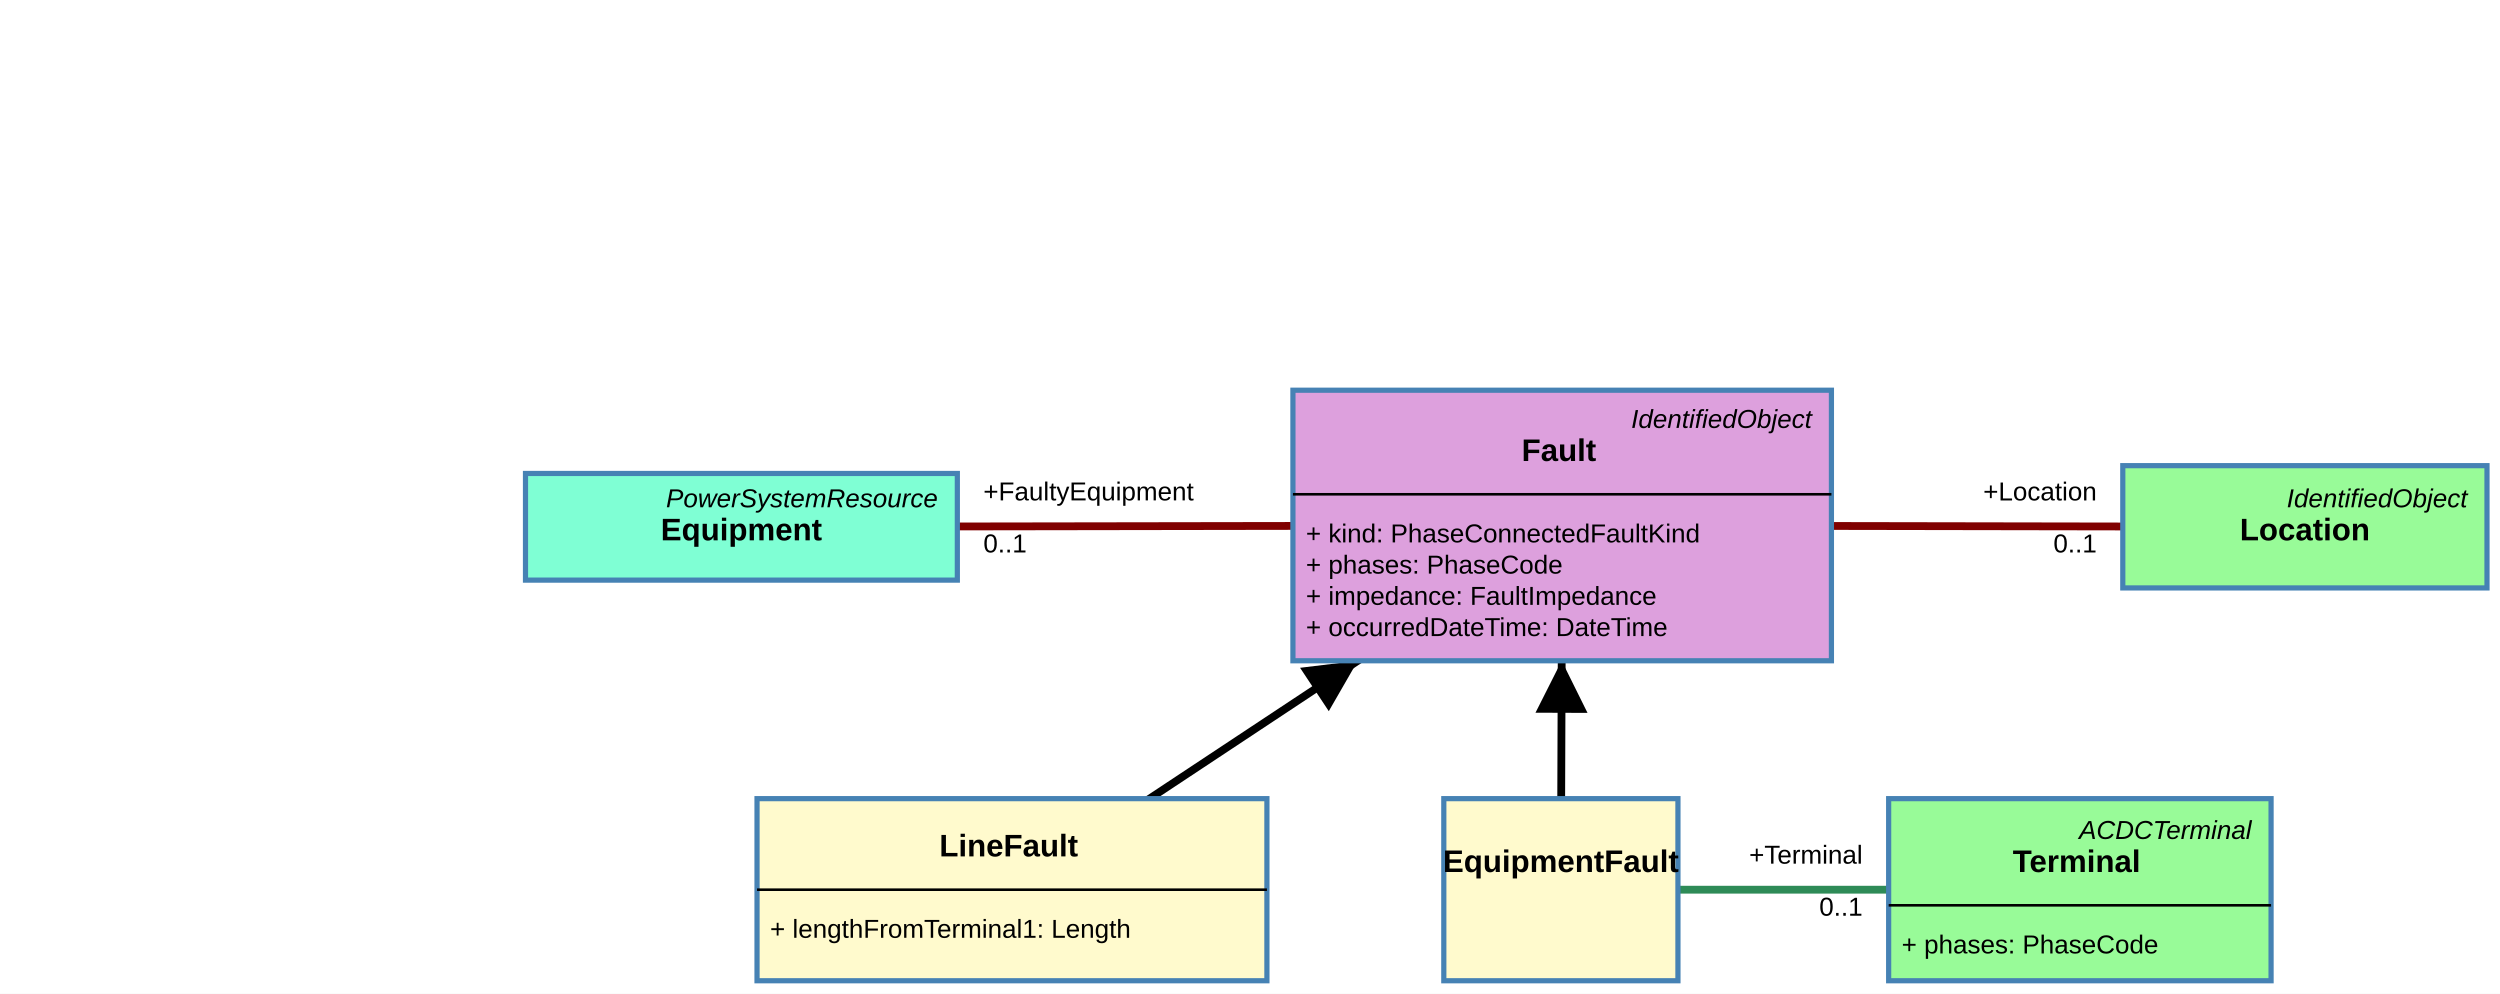
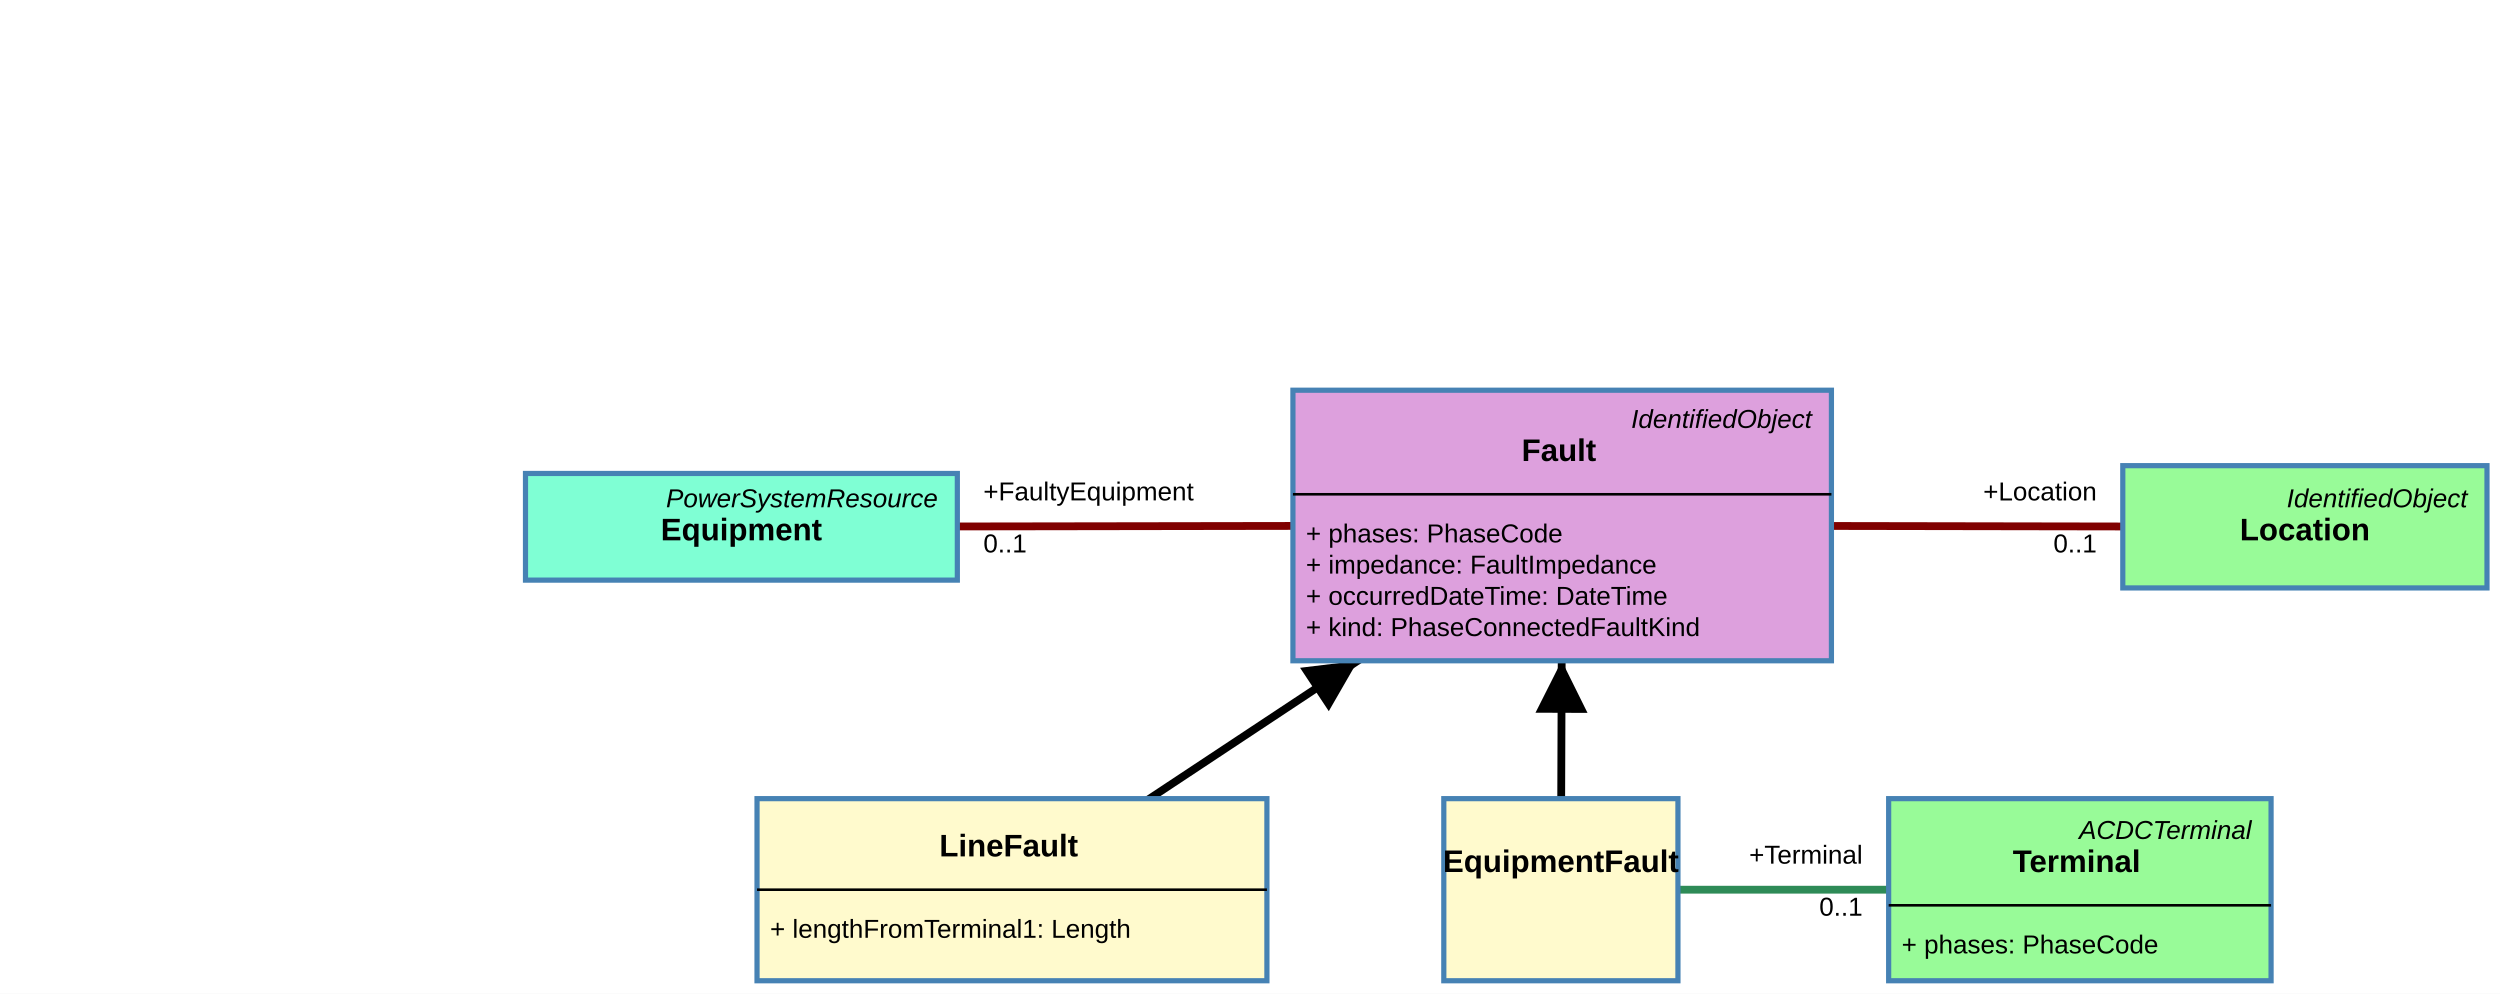
<svg xmlns="http://www.w3.org/2000/svg" width="961" height="382">
  <rect width="100%" height="100%" fill="white" />
  <g class="zoom-group">
    <defs>
      <marker id="arrowhead" viewBox="-0 -5 10 10" refX="5" refY="0" orient="auto" markerWidth="10" markerHeight="10" xoverflow="visible">
        <path d="M 0,-5 L 10 ,0 L 0,5" fill="black" style="stroke: none;" />
      </marker>
    </defs>
+     <line class="link" x1="600" y1="342" x2="799.5" y2="342" stroke="#2e8b57" stroke-width="3" />
+     <line class="link" x1="600" y1="342" x2="600.5" y2="202" stroke="#000000" stroke-width="3" marker-end="url(#arrowhead)" />
+     <line class="link" x1="389" y1="342" x2="600.5" y2="202" stroke="#000000" stroke-width="3" marker-end="url(#arrowhead)" />
    <line class="link" x1="600.5" y1="202" x2="285" y2="202.5" stroke="#800000" stroke-width="3" />
    <line class="link" x1="600.5" y1="202" x2="886" y2="202.5" stroke="#800000" stroke-width="3" />
-     <line class="link" x1="600" y1="342" x2="600.5" y2="202" stroke="#000000" stroke-width="3" marker-end="url(#arrowhead)" />
-     <line class="link" x1="600" y1="342" x2="799.5" y2="342" stroke="#2e8b57" stroke-width="3" />
-     <line class="link" x1="389" y1="342" x2="600.5" y2="202" stroke="#000000" stroke-width="3" marker-end="url(#arrowhead)" />
    <line class="arrow" x2="600.279" y2="264" x1="600" y1="342" stroke="#000000" stroke-width="2" marker-end="url(#arrowhead)" />
    <line class="arrow" x2="513.604" y2="259.52" x1="389" y1="342" stroke="#000000" stroke-width="2" marker-end="url(#arrowhead)" />
-     <g class="draggable" transform="translate(497, 150)">
-       <rect class="box" width="207" height="104" style="fill: #dda0dd; stroke: steelblue; stroke-width: 2px; cursor: move;" />
-       <text x="0" y="0" text-anchor="start" font-size="10px">
-         <tspan x="202" y="11" dy=".35em" text-anchor="end" style="font-family: Arial, sans-serif; font-weight: 400; font-style: italic; fill: black; font-size: 10px; pointer-events: none;">IdentifiedObject</tspan>
-         <tspan x="103.5" y="23" dy=".35em" text-anchor="middle" style="font-family: Arial, sans-serif; font-weight: 700; font-style: normal; fill: black; font-size: 12px; pointer-events: none;">Fault</tspan>
-         <tspan x="5" y="55" dy=".35em" text-anchor="start" style="font-family: Arial, sans-serif; font-weight: 400; font-style: normal; fill: black; font-size: 10px; pointer-events: none;">+   kind: PhaseConnectedFaultKind</tspan>
-         <tspan x="5" y="67" dy=".35em" text-anchor="start" style="font-family: Arial, sans-serif; font-weight: 400; font-style: normal; fill: black; font-size: 10px; pointer-events: none;">+   phases: PhaseCode</tspan>
-         <tspan x="5" y="79" dy=".35em" text-anchor="start" style="font-family: Arial, sans-serif; font-weight: 400; font-style: normal; fill: black; font-size: 10px; pointer-events: none;">+   impedance: FaultImpedance</tspan>
-         <tspan x="5" y="91" dy=".35em" text-anchor="start" style="font-family: Arial, sans-serif; font-weight: 400; font-style: normal; fill: black; font-size: 10px; pointer-events: none;">+   occurredDateTime: DateTime</tspan>
-       </text>
-       <line x1="0" x2="207" y1="40" y2="40" stroke="black" stroke-width="1" />
-     </g>
-     <g class="draggable" transform="translate(202, 182)">
-       <rect class="box" width="166" height="41" style="fill: #7fffd4; stroke: steelblue; stroke-width: 2px; cursor: move;" />
-       <text x="0" y="0" text-anchor="start" font-size="10px">
-         <tspan x="161" y="9.5" dy=".35em" text-anchor="end" style="font-family: Arial, sans-serif; font-weight: 400; font-style: italic; fill: black; font-size: 10px; pointer-events: none;">PowerSystemResource</tspan>
-         <tspan x="83" y="21.5" dy=".35em" text-anchor="middle" style="font-family: Arial, sans-serif; font-weight: 700; font-style: normal; fill: black; font-size: 12px; pointer-events: none;">Equipment</tspan>
-       </text>
-     </g>
-     <g class="draggable" transform="translate(555, 307)">
-       <rect class="box" width="90" height="70" style="fill: #fffacd; stroke: steelblue; stroke-width: 2px; cursor: move;" />
-       <text x="0" y="0" text-anchor="start" font-size="10px">
-         <tspan x="45" y="24" dy=".35em" text-anchor="middle" style="font-family: Arial, sans-serif; font-weight: 700; font-style: normal; fill: black; font-size: 12px; pointer-events: none;">EquipmentFault</tspan>
-       </text>
-     </g>
    <g class="draggable" transform="translate(726, 307)">
      <rect class="box" width="147" height="70" style="fill: #98fb98; stroke: steelblue; stroke-width: 2px; cursor: move;" />
      <text x="0" y="0" text-anchor="start" font-size="10px">
        <tspan x="142" y="12" dy=".35em" text-anchor="end" style="font-family: Arial, sans-serif; font-weight: 400; font-style: italic; fill: black; font-size: 10px; pointer-events: none;">ACDCTerminal</tspan>
        <tspan x="73.5" y="24" dy=".35em" text-anchor="middle" style="font-family: Arial, sans-serif; font-weight: 700; font-style: normal; fill: black; font-size: 12px; pointer-events: none;">Terminal</tspan>
        <tspan x="5" y="56" dy=".35em" text-anchor="start" style="font-family: Arial, sans-serif; font-weight: 400; font-style: normal; fill: black; font-size: 10px; pointer-events: none;">+   phases: PhaseCode</tspan>
      </text>
      <line x1="0" x2="147" y1="41" y2="41" stroke="black" stroke-width="1" />
    </g>
+     <g class="draggable" transform="translate(202, 182)">
+       <rect class="box" width="166" height="41" style="fill: #7fffd4; stroke: steelblue; stroke-width: 2px; cursor: move;" />
+       <text x="0" y="0" text-anchor="start" font-size="10px">
+         <tspan x="161" y="9.5" dy=".35em" text-anchor="end" style="font-family: Arial, sans-serif; font-weight: 400; font-style: italic; fill: black; font-size: 10px; pointer-events: none;">PowerSystemResource</tspan>
+         <tspan x="83" y="21.5" dy=".35em" text-anchor="middle" style="font-family: Arial, sans-serif; font-weight: 700; font-style: normal; fill: black; font-size: 12px; pointer-events: none;">Equipment</tspan>
+       </text>
+     </g>
+     <g class="draggable" transform="translate(497, 150)">
+       <rect class="box" width="207" height="104" style="fill: #dda0dd; stroke: steelblue; stroke-width: 2px; cursor: move;" />
+       <text x="0" y="0" text-anchor="start" font-size="10px">
+         <tspan x="202" y="11" dy=".35em" text-anchor="end" style="font-family: Arial, sans-serif; font-weight: 400; font-style: italic; fill: black; font-size: 10px; pointer-events: none;">IdentifiedObject</tspan>
+         <tspan x="103.5" y="23" dy=".35em" text-anchor="middle" style="font-family: Arial, sans-serif; font-weight: 700; font-style: normal; fill: black; font-size: 12px; pointer-events: none;">Fault</tspan>
+         <tspan x="5" y="55" dy=".35em" text-anchor="start" style="font-family: Arial, sans-serif; font-weight: 400; font-style: normal; fill: black; font-size: 10px; pointer-events: none;">+   phases: PhaseCode</tspan>
+         <tspan x="5" y="67" dy=".35em" text-anchor="start" style="font-family: Arial, sans-serif; font-weight: 400; font-style: normal; fill: black; font-size: 10px; pointer-events: none;">+   impedance: FaultImpedance</tspan>
+         <tspan x="5" y="79" dy=".35em" text-anchor="start" style="font-family: Arial, sans-serif; font-weight: 400; font-style: normal; fill: black; font-size: 10px; pointer-events: none;">+   occurredDateTime: DateTime</tspan>
+         <tspan x="5" y="91" dy=".35em" text-anchor="start" style="font-family: Arial, sans-serif; font-weight: 400; font-style: normal; fill: black; font-size: 10px; pointer-events: none;">+   kind: PhaseConnectedFaultKind</tspan>
+       </text>
+       <line x1="0" x2="207" y1="40" y2="40" stroke="black" stroke-width="1" />
+     </g>
    <g class="draggable" transform="translate(291, 307)">
      <rect class="box" width="196" height="70" style="fill: #fffacd; stroke: steelblue; stroke-width: 2px; cursor: move;" />
      <text x="0" y="0" text-anchor="start" font-size="10px">
        <tspan x="98" y="18" dy=".35em" text-anchor="middle" style="font-family: Arial, sans-serif; font-weight: 700; font-style: normal; fill: black; font-size: 12px; pointer-events: none;">LineFault</tspan>
        <tspan x="5" y="50" dy=".35em" text-anchor="start" style="font-family: Arial, sans-serif; font-weight: 400; font-style: normal; fill: black; font-size: 10px; pointer-events: none;">+   lengthFromTerminal1: Length</tspan>
      </text>
      <line x1="0" x2="196" y1="35" y2="35" stroke="black" stroke-width="1" />
    </g>
+     <g class="draggable" transform="translate(555, 307)">
+       <rect class="box" width="90" height="70" style="fill: #fffacd; stroke: steelblue; stroke-width: 2px; cursor: move;" />
+       <text x="0" y="0" text-anchor="start" font-size="10px">
+         <tspan x="45" y="24" dy=".35em" text-anchor="middle" style="font-family: Arial, sans-serif; font-weight: 700; font-style: normal; fill: black; font-size: 12px; pointer-events: none;">EquipmentFault</tspan>
+       </text>
+     </g>
    <g class="draggable" transform="translate(816, 179)">
      <rect class="box" width="140" height="47" style="fill: #98fb98; stroke: steelblue; stroke-width: 2px; cursor: move;" />
      <text x="0" y="0" text-anchor="start" font-size="10px">
        <tspan x="135" y="12.5" dy=".35em" text-anchor="end" style="font-family: Arial, sans-serif; font-weight: 400; font-style: italic; fill: black; font-size: 10px; pointer-events: none;">IdentifiedObject</tspan>
        <tspan x="70" y="24.5" dy=".35em" text-anchor="middle" style="font-family: Arial, sans-serif; font-weight: 700; font-style: normal; fill: black; font-size: 12px; pointer-events: none;">Location</tspan>
      </text>
    </g>
+     <text class="link-text-start-top" x="655" y="342" text-anchor="start" dy="-1em" style="font-family: Arial, sans-serif; font-size: 10px; fill: black;" />
+     <text class="link-text-start-top" x="595.143" y="302" text-anchor="end" dy="-1em" style="font-family: Arial, sans-serif; font-size: 10px; fill: black;" />
+     <text class="link-text-start-top" x="441.044" y="304.24" text-anchor="end" dy="-1em" style="font-family: Arial, sans-serif; font-size: 10px; fill: black;" />
    <text class="link-text-start-top" x="487" y="202.172" text-anchor="end" dy="-1em" style="font-family: Arial, sans-serif; font-size: 10px; fill: black;" />
    <text class="link-text-start-top" x="714" y="202.19" text-anchor="start" dy="-1em" style="font-family: Arial, sans-serif; font-size: 10px; fill: black;" />
-     <text class="link-text-start-top" x="595.143" y="302" text-anchor="end" dy="-1em" style="font-family: Arial, sans-serif; font-size: 10px; fill: black;" />
-     <text class="link-text-start-top" x="655" y="342" text-anchor="start" dy="-1em" style="font-family: Arial, sans-serif; font-size: 10px; fill: black;" />
-     <text class="link-text-start-top" x="441.044" y="304.24" text-anchor="end" dy="-1em" style="font-family: Arial, sans-serif; font-size: 10px; fill: black;" />
+     <text class="link-text-start-btm" x="655" y="342" dy="1em" text-anchor="start" style="font-family: Arial, sans-serif; font-size: 10px; fill: black;" />
+     <text class="link-text-start-btm" x="605.143" y="302" dy="-1em" text-anchor="start" style="font-family: Arial, sans-serif; font-size: 10px; fill: black;" />
+     <text class="link-text-start-btm" x="451.044" y="304.24" dy="-1em" text-anchor="start" style="font-family: Arial, sans-serif; font-size: 10px; fill: black;" />
    <text class="link-text-start-btm" x="487" y="202.172" dy="1em" text-anchor="end" style="font-family: Arial, sans-serif; font-size: 10px; fill: black;" />
    <text class="link-text-start-btm" x="714" y="202.19" dy="1em" text-anchor="start" style="font-family: Arial, sans-serif; font-size: 10px; fill: black;" />
-     <text class="link-text-start-btm" x="605.143" y="302" dy="-1em" text-anchor="start" style="font-family: Arial, sans-serif; font-size: 10px; fill: black;" />
-     <text class="link-text-start-btm" x="655" y="342" dy="1em" text-anchor="start" style="font-family: Arial, sans-serif; font-size: 10px; fill: black;" />
-     <text class="link-text-start-btm" x="451.044" y="304.24" dy="-1em" text-anchor="start" style="font-family: Arial, sans-serif; font-size: 10px; fill: black;" />
+     <text class="link-text-end-top" x="716" y="342" dy="-1em" text-anchor="end" style="font-family: Arial, sans-serif; font-size: 10px; fill: black;">+Terminal</text>
+     <text class="link-text-end-top" x="595.296" y="259" dy="1em" text-anchor="end" style="font-family: Arial, sans-serif; font-size: 10px; fill: black;" />
+     <text class="link-text-end-top" x="512.774" y="256.76" dy="1em" text-anchor="end" style="font-family: Arial, sans-serif; font-size: 10px; fill: black;" />
    <text class="link-text-end-top" x="378" y="202.361" dy="-1em" text-anchor="start" style="font-family: Arial, sans-serif; font-size: 10px; fill: black;">+FaultyEquipment</text>
    <text class="link-text-end-top" x="806" y="202.369" dy="-1em" text-anchor="end" style="font-family: Arial, sans-serif; font-size: 10px; fill: black;">+Location</text>
-     <text class="link-text-end-top" x="595.296" y="259" dy="1em" text-anchor="end" style="font-family: Arial, sans-serif; font-size: 10px; fill: black;" />
-     <text class="link-text-end-top" x="716" y="342" dy="-1em" text-anchor="end" style="font-family: Arial, sans-serif; font-size: 10px; fill: black;">+Terminal</text>
-     <text class="link-text-end-top" x="512.774" y="256.76" dy="1em" text-anchor="end" style="font-family: Arial, sans-serif; font-size: 10px; fill: black;" />
+     <text class="link-text-end-btm" x="716" y="342" dy="1em" text-anchor="end" style="font-family: Arial, sans-serif; font-size: 10px; fill: black;">0..1</text>
+     <text class="link-text-end-btm" x="605.296" y="259" dy="1em" text-anchor="start" style="font-family: Arial, sans-serif; font-size: 10px; fill: black;" />
+     <text class="link-text-end-btm" x="522.774" y="256.76" dy="1em" text-anchor="start" style="font-family: Arial, sans-serif; font-size: 10px; fill: black;" />
    <text class="link-text-end-btm" x="378" y="202.361" dy="1em" text-anchor="start" style="font-family: Arial, sans-serif; font-size: 10px; fill: black;">0..1</text>
    <text class="link-text-end-btm" x="806" y="202.369" dy="1em" text-anchor="end" style="font-family: Arial, sans-serif; font-size: 10px; fill: black;">0..1</text>
-     <text class="link-text-end-btm" x="605.296" y="259" dy="1em" text-anchor="start" style="font-family: Arial, sans-serif; font-size: 10px; fill: black;" />
-     <text class="link-text-end-btm" x="716" y="342" dy="1em" text-anchor="end" style="font-family: Arial, sans-serif; font-size: 10px; fill: black;">0..1</text>
-     <text class="link-text-end-btm" x="522.774" y="256.76" dy="1em" text-anchor="start" style="font-family: Arial, sans-serif; font-size: 10px; fill: black;" />
  </g>
</svg>
